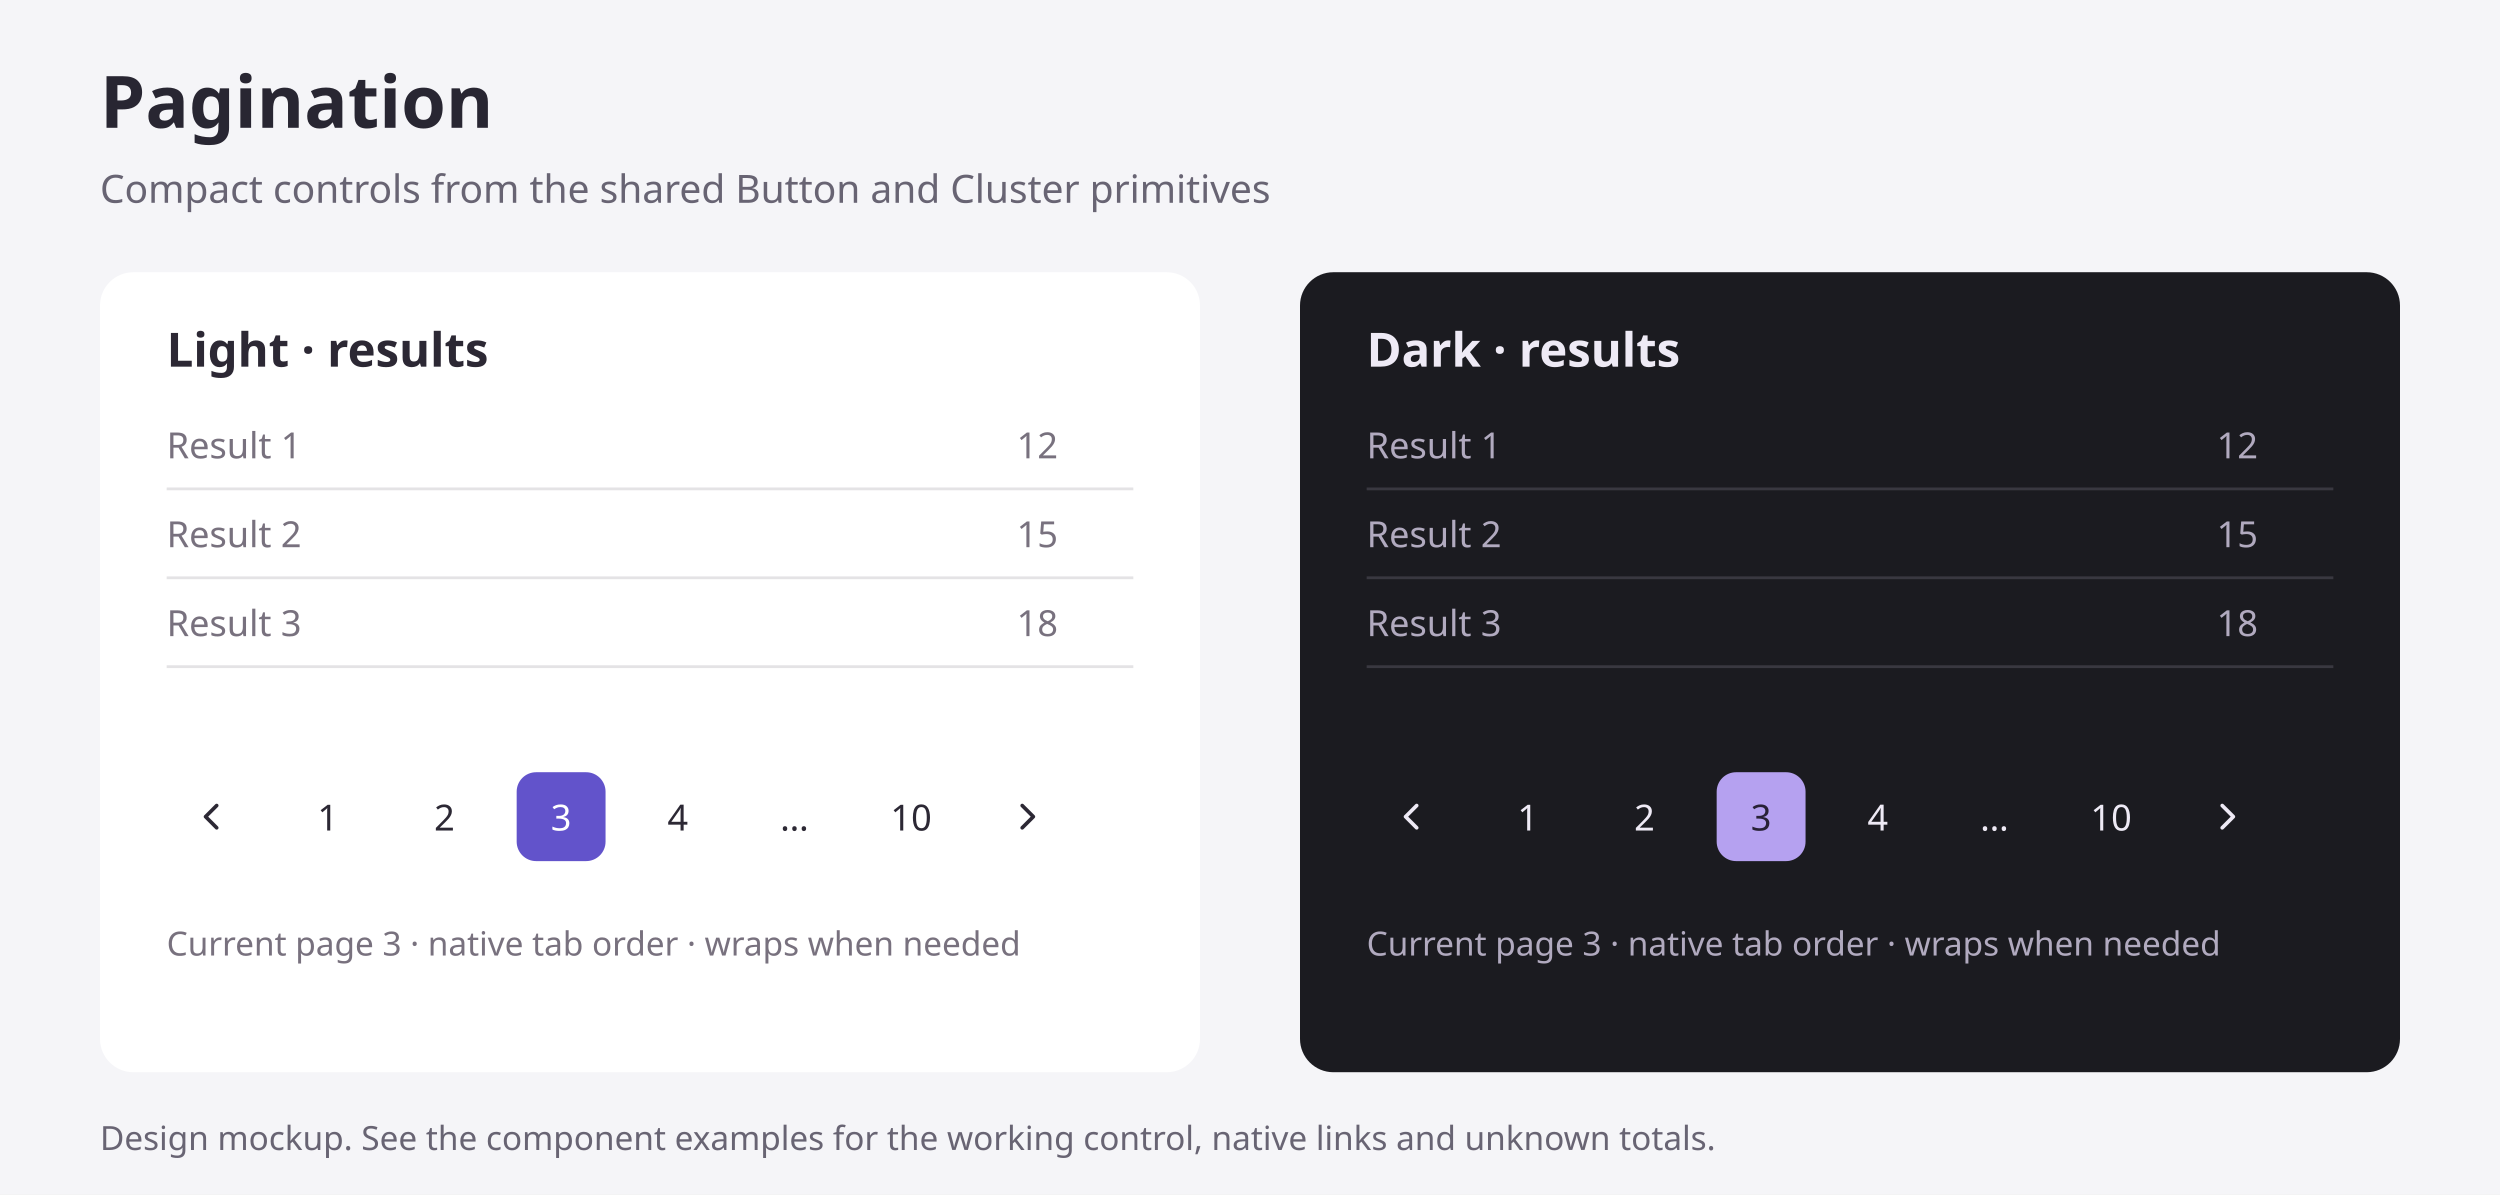
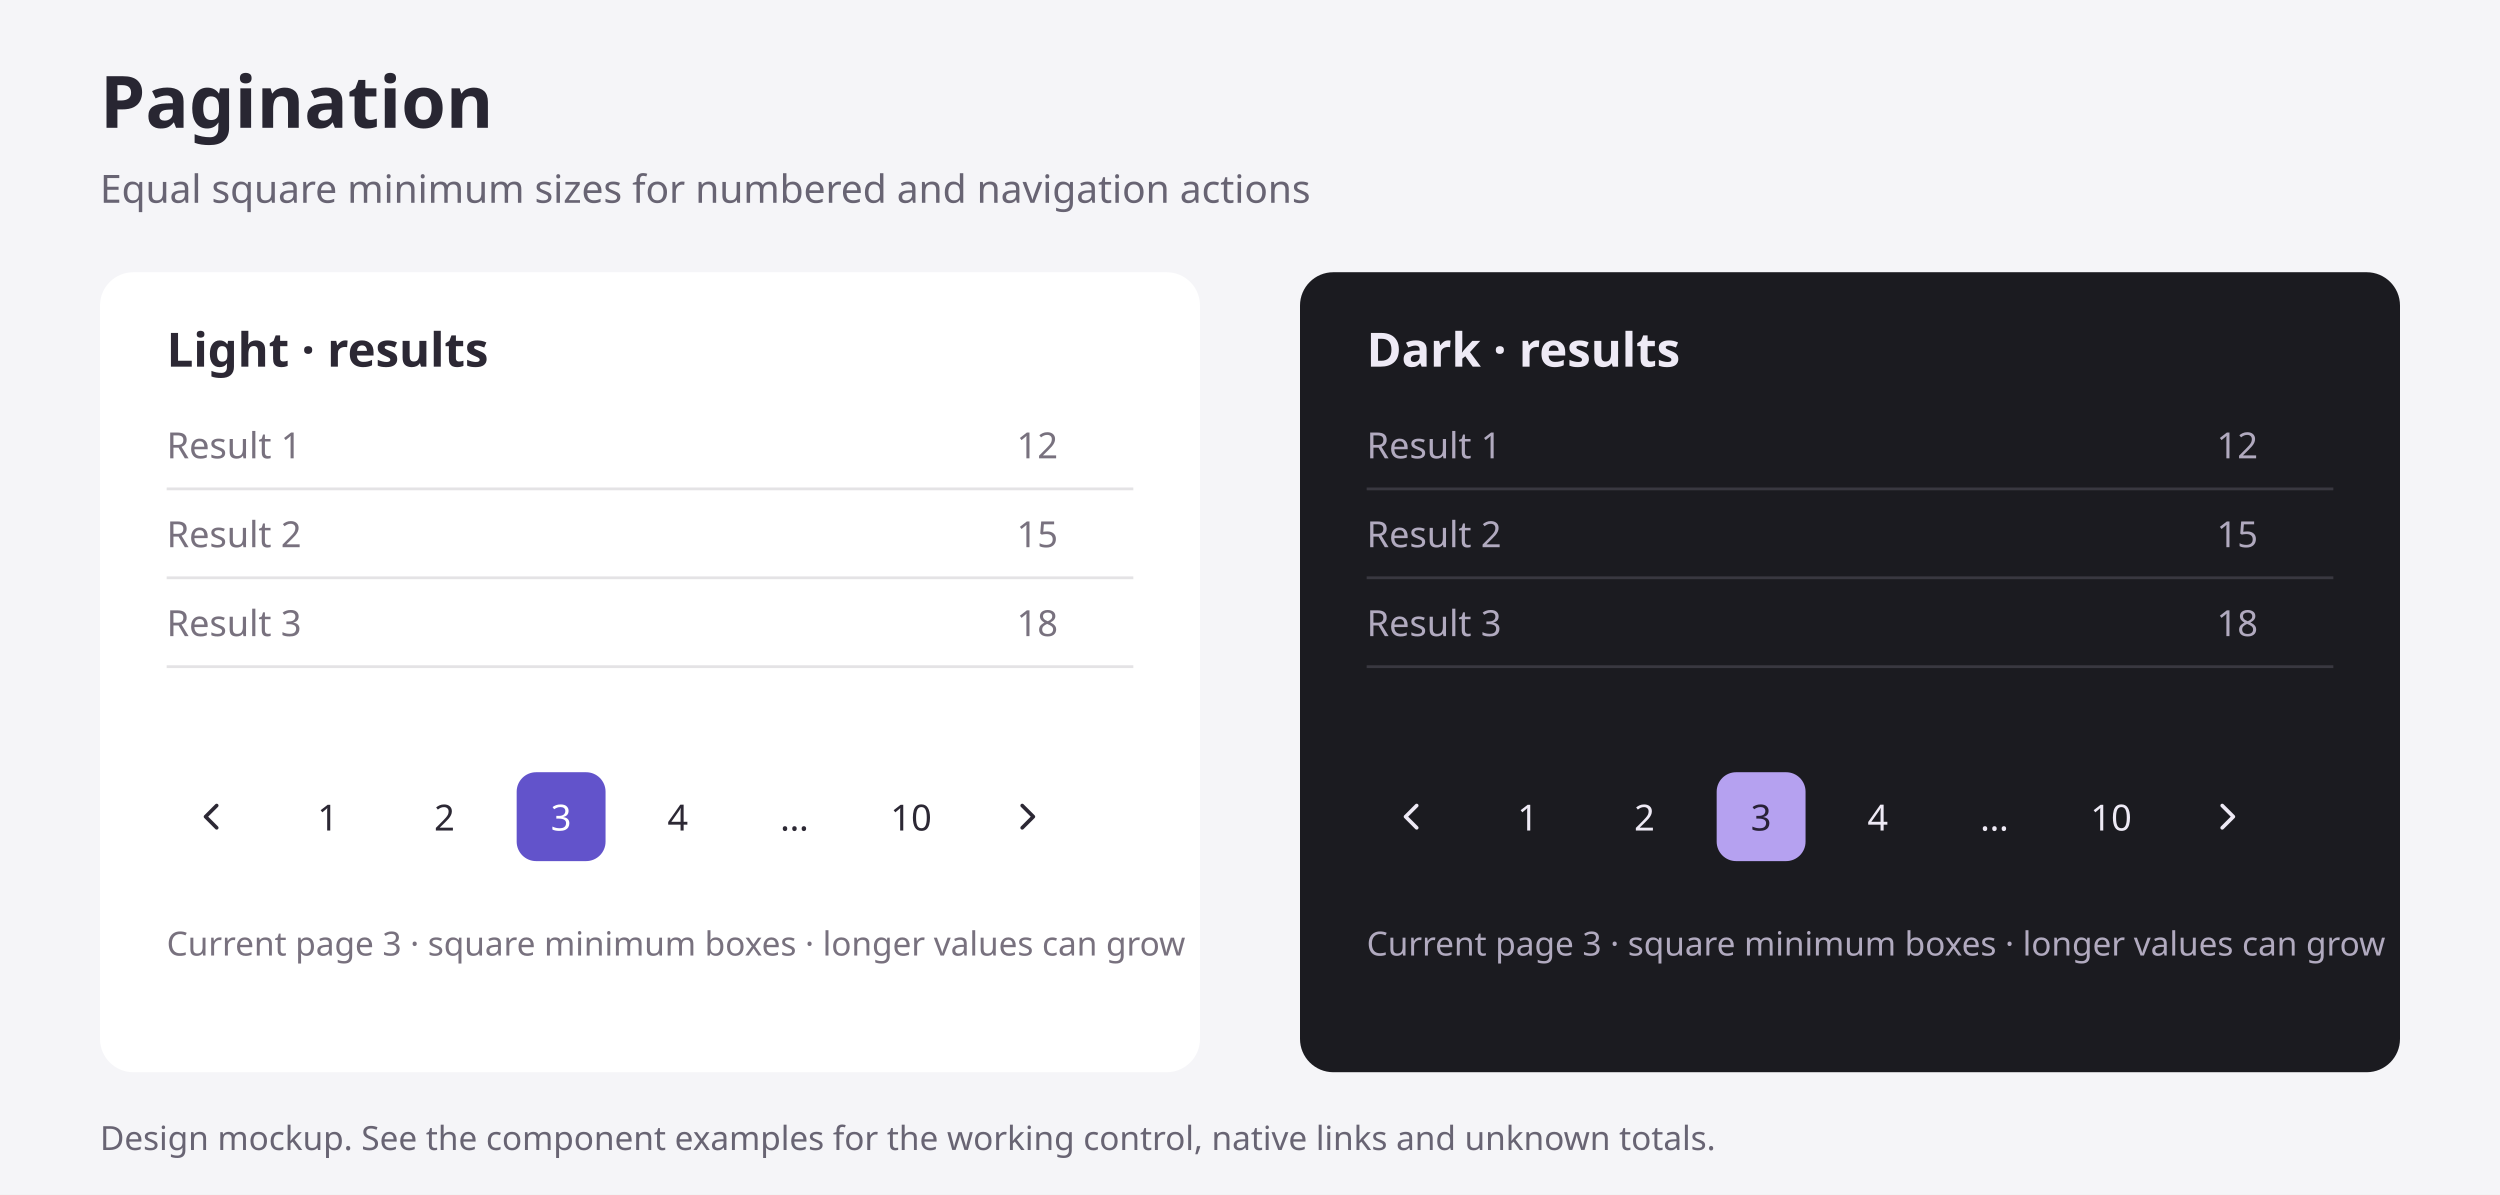
<svg xmlns="http://www.w3.org/2000/svg" width="900" height="430" viewBox="0 0 900 430" role="img" aria-labelledby="title desc">
  <rect width="900" height="430" fill="#f5f5f8" />
  <g font-family="system-ui, sans-serif">
    <text x="36" y="46" font-size="26" font-weight="650" fill="#282632">Pagination</text>
-     <text x="36" y="73" font-size="14" fill="#686473">Compact controls from the shared Button and Cluster primitives</text>
+     <text x="36" y="73" font-size="14" fill="#686473">Equal square minimum sizes for numbered and navigation actions</text>
    <rect x="36" y="98" width="396" height="288" rx="12" fill="#fff" />
    <text x="60" y="132" font-size="17" font-weight="600" fill="#2c2834">Light · results</text>
    <path d="M60 176h348" stroke="#78717e" opacity=".2" />
    <text x="60" y="165" font-size="13" fill="#78717e">Result 1</text>
    <text x="366" y="165" font-size="13" fill="#78717e">12</text>
    <path d="M60 208h348" stroke="#78717e" opacity=".2" />
    <text x="60" y="197" font-size="13" fill="#78717e">Result 2</text>
    <text x="366" y="197" font-size="13" fill="#78717e">15</text>
    <path d="M60 240h348" stroke="#78717e" opacity=".2" />
    <text x="60" y="229" font-size="13" fill="#78717e">Result 3</text>
    <text x="366" y="229" font-size="13" fill="#78717e">18</text>
    <svg x="68" y="286" width="16" height="16" viewBox="0 0 24 24">
      <path d="m15 18-6-6 6-6" fill="none" stroke="#2c2834" stroke-width="2" stroke-linecap="round" stroke-linejoin="round" />
    </svg>
    <text x="118" y="299" text-anchor="middle" font-size="13" fill="#2c2834">1</text>
    <text x="160" y="299" text-anchor="middle" font-size="13" fill="#2c2834">2</text>
    <rect x="186" y="278" width="32" height="32" rx="7" fill="#6253cb" />
    <text x="202" y="299" text-anchor="middle" font-size="13" fill="#fff">3</text>
    <text x="244" y="299" text-anchor="middle" font-size="13" fill="#2c2834">4</text>
    <text x="286" y="299" text-anchor="middle" font-size="13" fill="#2c2834">…</text>
    <text x="328" y="299" text-anchor="middle" font-size="13" fill="#2c2834">10</text>
    <svg x="362" y="286" width="16" height="16" viewBox="0 0 24 24">
      <path d="m9 18 6-6-6-6" fill="none" stroke="#2c2834" stroke-width="2" stroke-linecap="round" stroke-linejoin="round" />
    </svg>
-     <text x="60" y="344" font-size="12" fill="#78717e">Current page 3 · native tab order · wraps when needed</text>
+     <text x="60" y="344" font-size="12" fill="#78717e">Current page 3 · square minimum boxes · longer values can grow</text>
    <rect x="468" y="98" width="396" height="288" rx="12" fill="#1b1b20" />
    <text x="492" y="132" font-size="17" font-weight="600" fill="#eeeaf5">Dark · results</text>
    <path d="M492 176h348" stroke="#b1aabf" opacity=".2" />
    <text x="492" y="165" font-size="13" fill="#b1aabf">Result 1</text>
    <text x="798" y="165" font-size="13" fill="#b1aabf">12</text>
    <path d="M492 208h348" stroke="#b1aabf" opacity=".2" />
    <text x="492" y="197" font-size="13" fill="#b1aabf">Result 2</text>
    <text x="798" y="197" font-size="13" fill="#b1aabf">15</text>
    <path d="M492 240h348" stroke="#b1aabf" opacity=".2" />
    <text x="492" y="229" font-size="13" fill="#b1aabf">Result 3</text>
    <text x="798" y="229" font-size="13" fill="#b1aabf">18</text>
    <svg x="500" y="286" width="16" height="16" viewBox="0 0 24 24">
      <path d="m15 18-6-6 6-6" fill="none" stroke="#eeeaf5" stroke-width="2" stroke-linecap="round" stroke-linejoin="round" />
    </svg>
    <text x="550" y="299" text-anchor="middle" font-size="13" fill="#eeeaf5">1</text>
    <text x="592" y="299" text-anchor="middle" font-size="13" fill="#eeeaf5">2</text>
    <rect x="618" y="278" width="32" height="32" rx="7" fill="#b5a1f0" />
    <text x="634" y="299" text-anchor="middle" font-size="13" fill="#282136">3</text>
    <text x="676" y="299" text-anchor="middle" font-size="13" fill="#eeeaf5">4</text>
    <text x="718" y="299" text-anchor="middle" font-size="13" fill="#eeeaf5">…</text>
    <text x="760" y="299" text-anchor="middle" font-size="13" fill="#eeeaf5">10</text>
    <svg x="794" y="286" width="16" height="16" viewBox="0 0 24 24">
      <path d="m9 18 6-6-6-6" fill="none" stroke="#eeeaf5" stroke-width="2" stroke-linecap="round" stroke-linejoin="round" />
    </svg>
-     <text x="492" y="344" font-size="12" fill="#b1aabf">Current page 3 · native tab order · wraps when needed</text>
+     <text x="492" y="344" font-size="12" fill="#b1aabf">Current page 3 · square minimum boxes · longer values can grow</text>
    <text x="36" y="414" font-size="12" fill="#686473">Design mockup. See the component examples for the working control, native links and unknown totals.</text>
  </g>
</svg>
